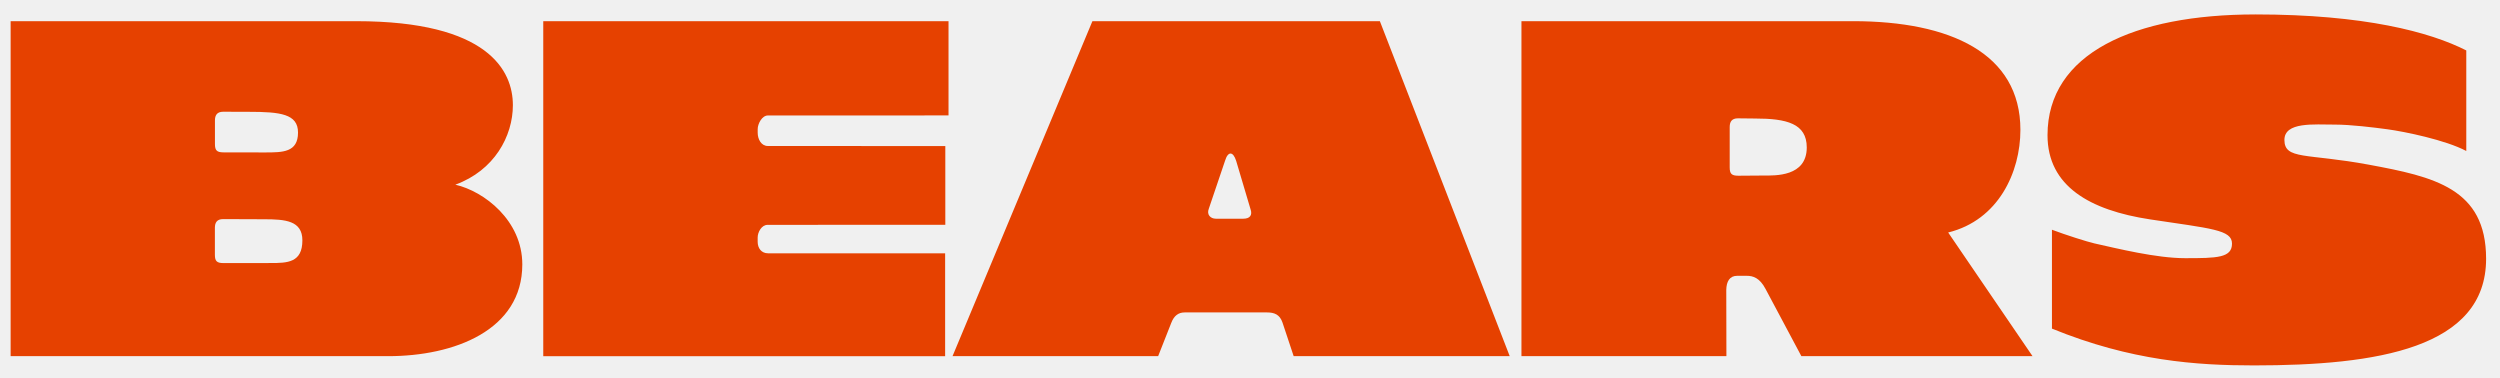
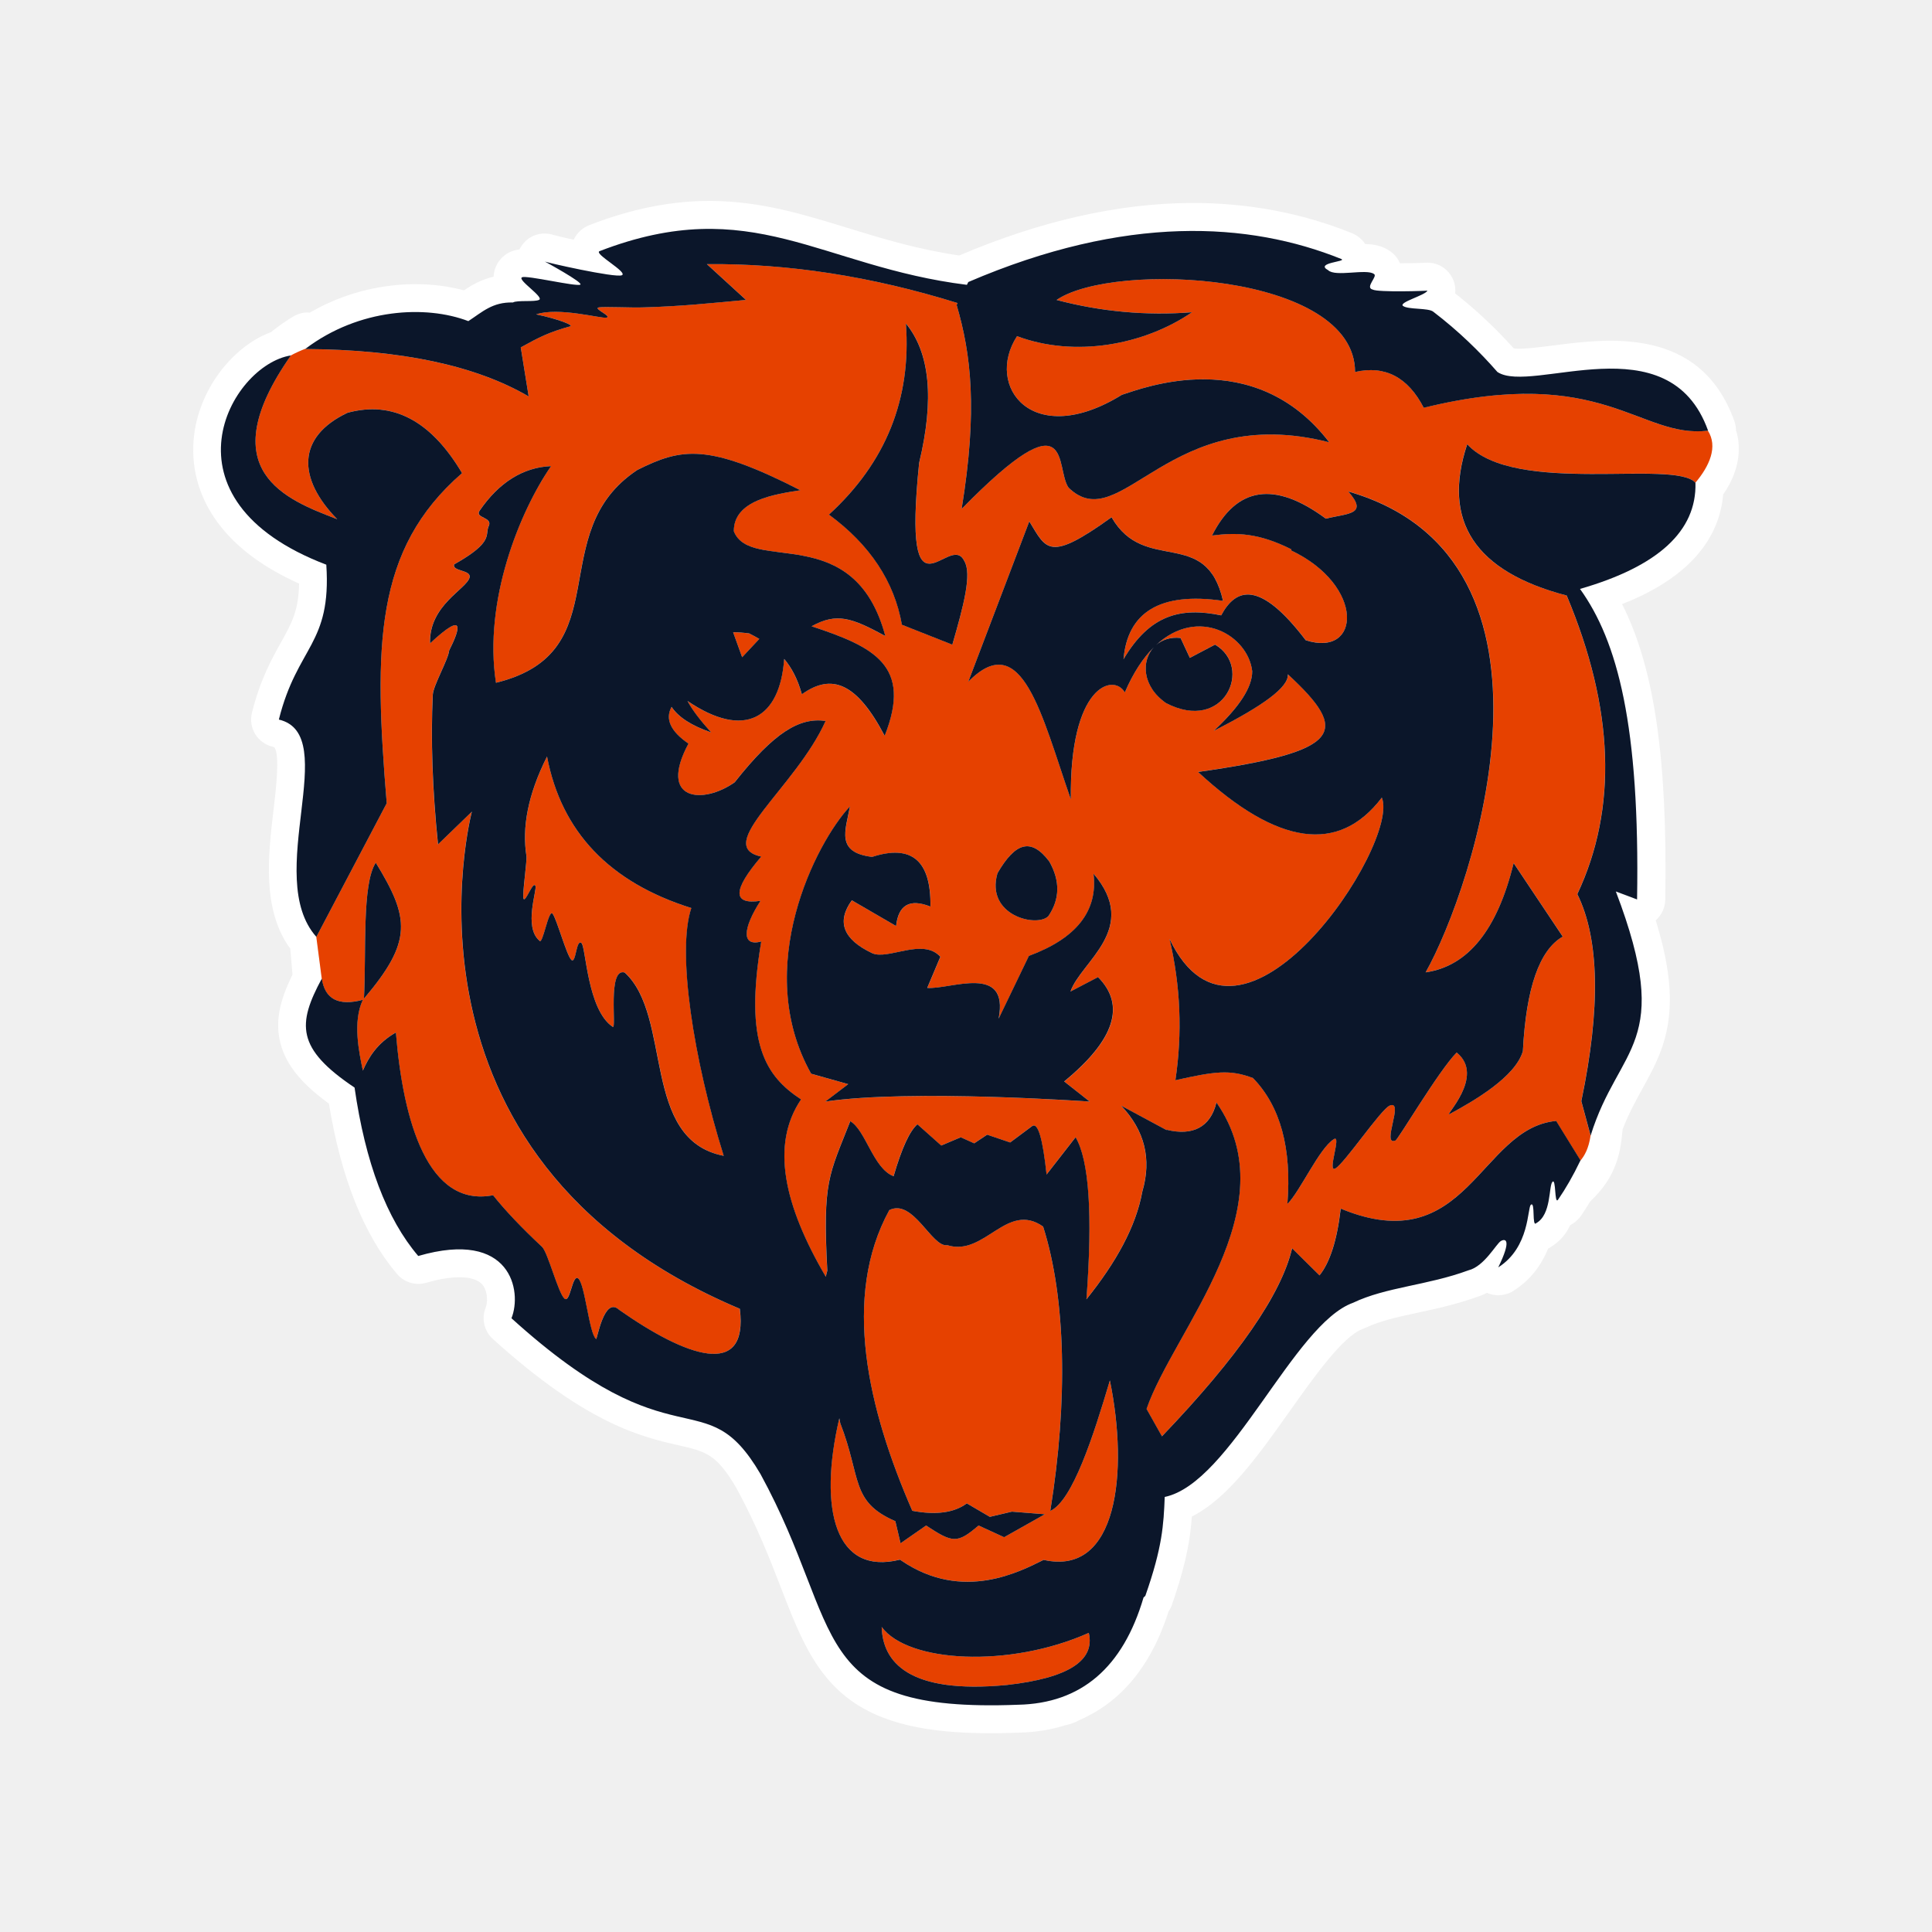
- <svg xmlns="http://www.w3.org/2000/svg" height="28.919" viewBox="0 0 191.751 28.919" width="191.75">
-   <g transform="matrix(1.25 0 0 -1.25 -285.12 506.72)">
-     <path d="m172.98 1.1c-9.31 0-15.94 2.983-15.94 9.263 0 3.92 3.27 5.758 7.86 6.455 4.7 0.71 6.29 0.795 6.29 1.858 0 1.094-1.14 1.119-3.59 1.119-2.22 0-5.2-0.742-6.96-1.133-0.52-0.115-2.23-0.658-3.26-1.049v7.584c6.09 2.487 11.12 2.823 15.49 2.823 9.44 0 17.81-1.316 17.81-8.18 0-5.405-3.99-6.291-9.02-7.221-4.75-0.878-6.44-0.359-6.45-1.889 0-1.406 2.26-1.181 3.88-1.181 1.19 0 2.96 0.215 4.02 0.359 1.3 0.175 4.47 0.823 6.05 1.666v-7.713c-2.77-1.411-7.82-2.762-16.18-2.762zm-172.17 0.516v25.694h28.962c5.047 0 10.284-1.977 10.284-7.038 0-3.364-2.924-5.607-5.137-6.115 2.99-1.09 4.414-3.718 4.414-6.099 0-2.626-1.869-6.441-12.018-6.441h-26.505zm82.974 0l-10.73 25.694h15.771l1.004-2.547c0.212-0.549 0.538-0.807 1.035-0.807h6.313c0.555 0 0.974 0.155 1.185 0.774l0.858 2.58h16.571l-9.96-25.694-22.047 0zm32.907 0v25.694h15.72l-0.01-5.079c0.01-0.633 0.25-1.084 0.83-1.084h0.74c0.48 0 0.99 0.151 1.44 1.004l2.75 5.159h17.73l-6.47-9.485c3.86-0.95 5.54-4.63 5.54-7.871 0-5.886-5.4-8.338-12.84-8.338h-25.43zm-75.028 0.002v25.694h30.824v-7.887l-13.586-0.004c-0.503-0.002-0.793-0.389-0.793-0.887v-0.322c0-0.409 0.297-0.973 0.762-0.973l13.631-0.006v-6.037l-13.615-0.006c-0.502-0.002-0.776-0.517-0.776-1.017v-0.272c0-0.409 0.325-1.053 0.791-1.053l13.846-0.002v-7.229h-31.084zm-24.549 6.945l1.963 0.006c2.427 0 3.776 0.163 3.776 1.588 0 1.526-1.17 1.528-2.54 1.528l-3.167-0.006c-0.502 0-0.665-0.135-0.665-0.633v-1.817c0-0.405 0.166-0.666 0.633-0.666zm116.18 0.506l1.31 0.014c2.43 0 3.97 0.385 3.97 2.217 0 2.262-2.44 2.156-3.33 2.156l-1.92 0.014c-0.5-0.002-0.66-0.135-0.66-0.633v-3.102c0-0.405 0.16-0.666 0.63-0.666zm-38.913 2.7c0.155 0.003 0.311 0.19 0.43 0.568l1.095 3.685c0.175 0.486-0.053 0.745-0.55 0.745h-2.106c-0.407 0-0.716-0.31-0.541-0.76l1.254-3.703c0.109-0.358 0.263-0.539 0.418-0.535zm-77.273 5.029l3.158 0.012c1.608 0 2.922 0.105 2.922 1.617 0 1.721-1.161 1.74-2.444 1.74l-3.605 0.004c-0.502-0.002-0.662-0.137-0.662-0.635v-2.072c0-0.407 0.164-0.666 0.631-0.666z" transform="matrix(.8 0 0 -.8 228.1 405.37)" fill="#E64100" />
-   </g>
+ <svg xmlns="http://www.w3.org/2000/svg" width="500" height="500" viewBox="0 0 500 500" fill="none">
+   <path d="M440.351 142.221C440.351 142.221 440.303 142.277 440.279 142.301C440.199 142.397 440.127 142.501 440.039 142.589C440.143 142.469 440.247 142.349 440.343 142.213L440.351 142.221Z" fill="white" />
+   <path d="M449.28 111.54C449.288 110.692 449.16 109.836 448.864 109.012C440.096 84.484 416.304 87.556 402.087 89.396C398.727 89.828 393.815 90.46 391.775 90.18C387.079 84.948 381.991 80.172 376.607 75.94C376.831 73.748 376.055 71.484 374.335 69.891C372.807 68.475 370.759 67.803 368.711 68.004C367.759 68.067 364.975 68.139 362.327 68.139C361.791 66.939 360.983 65.907 359.927 65.131C357.687 63.435 355.087 63.195 353.327 63.163C352.503 61.923 351.295 60.907 349.815 60.315C336.83 55.083 322.822 52.459 308.198 52.531C289.35 52.627 269.182 57.203 248.245 66.123C237.421 64.523 228.261 61.731 219.405 59.003C207.893 55.467 197.021 52.123 184.268 52.003C174.06 51.907 163.684 53.947 152.556 58.243C150.724 58.955 149.284 60.323 148.468 62.027C146.06 61.515 144.02 61.035 143.228 60.803C143.228 60.803 143.244 60.803 143.252 60.811C141.276 60.147 139.092 60.355 137.268 61.443C136.02 62.187 135.06 63.283 134.452 64.555C133.404 64.691 132.484 64.947 131.652 65.395C129.956 66.307 128.692 67.811 128.092 69.635C128.06 69.724 128.036 69.811 128.012 69.9C127.868 70.395 127.78 70.931 127.748 71.444C127.748 71.492 127.748 71.54 127.74 71.596C127.74 71.612 127.74 71.627 127.74 71.651C127.74 71.635 127.74 71.62 127.74 71.596C124.532 72.356 122.051 73.803 120.051 75.148C119.579 75.02 119.123 74.892 118.627 74.772C118.299 74.692 118.003 74.635 117.755 74.588L117.499 74.54C116.915 74.419 116.419 74.316 115.867 74.219C115.523 74.163 115.195 74.115 114.907 74.076L114.643 74.035C114.083 73.956 113.587 73.883 113.043 73.828C112.659 73.787 112.291 73.755 111.971 73.731L111.731 73.716C111.243 73.675 110.707 73.627 110.123 73.603C109.699 73.579 109.291 73.572 108.923 73.564H108.763C108.299 73.547 107.739 73.54 107.147 73.54C106.627 73.54 106.147 73.555 105.731 73.572C105.139 73.596 104.603 73.62 104.107 73.651C103.651 73.683 103.171 73.716 102.651 73.763C102.123 73.811 101.571 73.868 101.019 73.939C100.515 74.004 100.011 74.067 99.531 74.139C99.059 74.212 98.531 74.299 97.899 74.412C97.299 74.524 96.843 74.612 96.403 74.7C95.803 74.828 95.251 74.956 94.739 75.076C94.283 75.188 93.771 75.308 93.235 75.452C92.643 75.612 92.107 75.78 91.587 75.932C91.571 75.932 91.363 76.004 91.363 76.004C90.971 76.124 90.523 76.26 90.051 76.42C89.515 76.604 89.003 76.796 88.547 76.964L88.395 77.02L88.123 77.124C87.755 77.26 87.339 77.412 86.899 77.596C86.379 77.804 85.891 78.028 85.467 78.22L85.227 78.332L84.899 78.476C84.563 78.62 84.187 78.788 83.779 78.988C83.267 79.236 82.787 79.492 82.363 79.716L82.051 79.884L81.707 80.068C81.411 80.22 81.067 80.396 80.691 80.612C80.515 80.716 80.347 80.812 80.171 80.916C80.003 80.908 79.835 80.86 79.659 80.86C78.363 80.86 77.083 81.212 75.963 81.876C75.115 82.38 74.275 82.916 73.315 83.58C73.035 83.772 72.723 83.98 72.395 84.22C71.747 84.692 71.147 85.148 70.571 85.604C70.451 85.7 70.307 85.836 70.179 85.94C69.363 86.244 68.563 86.572 67.771 86.972C67.379 87.172 67.139 87.3 66.947 87.404C66.835 87.468 66.739 87.516 66.619 87.588C66.443 87.692 66.251 87.804 66.099 87.892C66.083 87.9 65.963 87.972 65.947 87.98L65.915 88.004C65.883 88.02 65.715 88.124 65.683 88.14C65.451 88.284 65.267 88.404 65.123 88.5C65.075 88.532 65.019 88.572 65.019 88.572C64.939 88.628 64.819 88.7 64.691 88.788C64.467 88.94 64.283 89.076 64.115 89.188C64.035 89.244 63.771 89.436 63.771 89.436C63.563 89.588 63.411 89.708 63.275 89.812C63.083 89.956 62.963 90.052 62.835 90.156C62.651 90.308 62.467 90.452 62.323 90.572C62.179 90.692 62.067 90.788 61.939 90.892C61.779 91.028 61.635 91.156 61.515 91.268C61.411 91.364 61.067 91.676 61.067 91.676C60.899 91.836 60.739 91.98 60.603 92.116C60.499 92.22 60.363 92.348 60.211 92.492L59.795 92.916C59.723 92.988 59.395 93.332 59.395 93.332C59.371 93.356 58.971 93.796 58.971 93.796C58.979 93.788 58.595 94.22 58.595 94.22C58.459 94.372 58.331 94.524 58.187 94.692C58.099 94.796 57.971 94.948 57.827 95.124C57.803 95.156 57.523 95.5 57.523 95.5C57.291 95.796 57.163 95.956 57.051 96.108C56.955 96.236 56.827 96.404 56.723 96.556C56.587 96.74 56.467 96.908 56.346 97.068L56.019 97.54C55.898 97.716 55.779 97.892 55.658 98.076C55.538 98.26 55.434 98.42 55.331 98.58C55.339 98.564 55.002 99.108 55.002 99.108C54.986 99.132 54.715 99.58 54.715 99.58C54.578 99.804 54.467 100.004 54.362 100.196C54.282 100.332 54.187 100.5 54.09 100.684C53.995 100.86 53.891 101.052 53.77 101.292L53.531 101.764C53.41 101.996 53.315 102.212 53.218 102.412C53.139 102.588 53.066 102.74 52.986 102.916C52.883 103.148 52.786 103.372 52.699 103.572C52.666 103.652 52.498 104.044 52.498 104.044C52.386 104.316 52.298 104.548 52.218 104.756C52.227 104.74 52.042 105.228 52.042 105.228C51.938 105.516 51.85 105.764 51.77 105.988C51.706 106.18 51.658 106.308 51.611 106.452C51.514 106.732 51.434 107.004 51.362 107.236C51.315 107.388 51.275 107.524 51.234 107.676C51.147 107.98 51.075 108.252 51.011 108.508C50.962 108.684 50.931 108.796 50.898 108.932C50.819 109.252 50.755 109.548 50.699 109.812C50.666 109.956 50.642 110.068 50.618 110.204C50.547 110.564 50.49 110.892 50.443 111.164C50.426 111.268 50.403 111.372 50.386 111.5C50.322 111.924 50.267 112.316 50.234 112.612C50.234 112.612 50.218 112.7 50.211 112.82C49.995 114.66 49.947 116.508 50.059 118.324C50.059 118.404 50.075 118.564 50.083 118.644C50.099 118.956 50.139 119.348 50.178 119.732C50.178 119.788 50.211 119.996 50.218 120.052V120.076C50.258 120.38 50.298 120.74 50.362 121.124C50.386 121.26 50.403 121.388 50.419 121.476C50.483 121.836 50.538 122.164 50.611 122.532C50.642 122.692 50.675 122.82 50.691 122.908C50.77 123.276 50.843 123.588 50.931 123.94C50.971 124.1 51.002 124.228 51.035 124.316C51.13 124.676 51.218 124.996 51.322 125.34C51.37 125.5 51.41 125.628 51.443 125.732C51.571 126.132 51.666 126.428 51.779 126.732C51.85 126.924 51.907 127.084 51.955 127.212C52.075 127.524 52.187 127.828 52.322 128.156C52.386 128.3 52.443 128.444 52.498 128.564C52.658 128.932 52.786 129.228 52.931 129.54C53.011 129.716 53.09 129.876 53.154 130.004C53.298 130.3 53.45 130.604 53.618 130.916C53.699 131.068 53.786 131.228 53.858 131.356C54.09 131.772 54.234 132.028 54.379 132.268C54.507 132.484 54.618 132.668 54.715 132.828C54.883 133.1 55.05 133.364 55.211 133.612C55.331 133.788 55.45 133.964 55.571 134.148C55.763 134.428 55.947 134.692 56.13 134.948C56.258 135.124 56.395 135.308 56.523 135.476C56.715 135.732 56.915 135.996 57.115 136.244C57.251 136.412 57.395 136.596 57.539 136.772C57.747 137.02 57.955 137.268 58.171 137.524L58.627 138.044C58.835 138.276 59.051 138.508 59.299 138.772C59.491 138.98 59.651 139.148 59.803 139.3C60.043 139.548 60.283 139.78 60.499 139.996C60.515 140.012 61.035 140.508 61.035 140.508C61.267 140.724 61.507 140.948 61.803 141.212C61.859 141.26 62.363 141.708 62.363 141.708C62.643 141.956 62.923 142.188 63.163 142.388C63.147 142.372 63.739 142.869 63.739 142.869C64.027 143.101 64.291 143.301 64.595 143.541C64.803 143.701 65.003 143.853 65.219 144.013C65.523 144.245 65.819 144.453 66.099 144.653C66.211 144.733 66.755 145.117 66.755 145.117C67.091 145.349 67.403 145.557 67.699 145.757L67.851 145.853L68.371 146.197C68.691 146.397 68.987 146.581 69.275 146.757C69.379 146.821 69.555 146.925 69.555 146.925L70.067 147.237C70.427 147.453 70.771 147.645 71.099 147.837C71.131 147.853 71.299 147.949 71.299 147.949C71.459 148.045 71.651 148.149 71.859 148.269C72.171 148.437 72.475 148.605 72.771 148.757L72.971 148.861L73.195 148.981L73.707 149.253C74.115 149.461 74.507 149.653 74.883 149.837C74.923 149.861 75.123 149.957 75.123 149.957C75.275 150.037 75.451 150.117 75.643 150.213C76.075 150.421 76.515 150.621 76.931 150.813C77.011 150.845 77.187 150.933 77.187 150.933C77.243 150.965 77.331 150.997 77.403 151.029C77.291 158.029 75.475 161.317 72.739 166.213C70.347 170.501 67.363 175.829 65.203 184.461C64.731 186.341 65.035 188.333 66.043 189.981C67.051 191.637 68.683 192.813 70.571 193.261C70.819 193.317 70.939 193.381 70.979 193.397C72.507 195.109 71.387 204.605 70.779 209.709C69.411 221.262 67.739 235.47 75.131 245.526L75.699 252.246C75.619 252.414 75.555 252.542 75.555 252.542C75.555 252.55 75.467 252.726 75.467 252.726C75.291 253.078 75.147 253.39 75.011 253.686C74.955 253.806 74.931 253.862 74.931 253.862C74.755 254.254 74.619 254.55 74.499 254.838C74.515 254.798 74.403 255.062 74.403 255.062C74.275 255.366 74.147 255.67 74.027 255.958C74.019 255.982 73.955 256.15 73.947 256.174L73.923 256.23C73.787 256.574 73.675 256.862 73.579 257.134C73.579 257.15 73.515 257.302 73.515 257.318L73.499 257.366C73.371 257.742 73.267 258.022 73.187 258.294C73.179 258.326 73.123 258.486 73.115 258.518L73.099 258.566C73.011 258.846 72.915 259.158 72.827 259.486C72.795 259.598 72.771 259.702 72.747 259.782C72.651 260.142 72.587 260.422 72.523 260.686C72.491 260.822 72.467 260.934 72.451 261.014C72.371 261.398 72.323 261.678 72.275 261.95C72.275 261.998 72.235 262.198 72.227 262.254V262.286C72.187 262.542 72.139 262.854 72.099 263.198C72.083 263.35 72.067 263.494 72.067 263.574C72.043 263.862 72.019 264.166 72.003 264.51C72.003 264.574 71.995 264.798 71.995 264.862V264.894C71.995 265.126 71.979 265.446 71.995 265.806C71.995 265.878 72.003 266.11 72.011 266.182V266.214C72.027 266.486 72.043 266.814 72.075 267.166C72.091 267.318 72.107 267.462 72.123 267.55C72.155 267.822 72.195 268.134 72.259 268.494C72.283 268.63 72.315 268.782 72.331 268.878C72.387 269.158 72.443 269.454 72.523 269.79C72.579 270.014 72.619 270.142 72.643 270.23C72.715 270.486 72.795 270.766 72.891 271.086C72.963 271.31 73.011 271.438 73.043 271.526C73.131 271.766 73.235 272.062 73.363 272.382C73.443 272.582 73.515 272.734 73.563 272.838C73.659 273.046 73.779 273.326 73.931 273.638C74.019 273.814 74.091 273.95 74.139 274.046C74.267 274.294 74.411 274.566 74.579 274.862C74.667 275.014 74.747 275.134 74.795 275.214C74.843 275.294 74.867 275.326 74.867 275.326C74.979 275.51 75.123 275.75 75.299 276.006C75.411 276.174 75.499 276.302 75.563 276.39C75.611 276.462 75.651 276.518 75.651 276.518C75.771 276.694 75.915 276.902 76.099 277.15C76.227 277.318 76.323 277.446 76.395 277.534C76.459 277.614 76.531 277.71 76.531 277.71C76.651 277.862 76.803 278.054 76.979 278.27C77.091 278.406 77.211 278.542 77.299 278.638C77.379 278.726 77.459 278.822 77.459 278.822C77.579 278.958 77.731 279.134 77.907 279.334C78.043 279.486 78.179 279.622 78.291 279.742C78.363 279.822 78.459 279.918 78.459 279.918C78.579 280.046 78.723 280.198 78.891 280.366C79.059 280.542 79.219 280.694 79.355 280.814C79.411 280.87 79.515 280.974 79.515 280.974C79.635 281.094 79.779 281.238 79.947 281.39C80.163 281.59 80.339 281.742 80.491 281.886C80.571 281.958 80.699 282.07 80.699 282.07C80.803 282.166 80.923 282.278 81.067 282.406C81.307 282.614 81.507 282.782 81.691 282.934L81.811 283.03C81.987 283.182 82.123 283.294 82.267 283.414C82.515 283.614 82.755 283.806 82.979 283.982L83.115 284.094L83.243 284.198L83.507 284.406C83.883 284.694 84.259 284.982 84.699 285.302L84.867 285.43C84.947 285.486 85.043 285.55 85.123 285.614C88.259 304.815 94.187 319.655 102.771 329.727C104.147 331.343 106.163 332.271 108.283 332.271C108.963 332.271 109.643 332.175 110.299 331.983C113.307 331.103 116.003 330.631 118.307 330.559C121.699 330.455 123.979 331.199 125.076 332.775C126.276 334.487 126.204 337.167 125.684 338.447C124.555 341.263 125.292 344.479 127.54 346.511C151.948 368.632 166.132 371.872 175.516 374.016C182.692 375.656 185.396 376.272 190.548 385.048C195.876 394.808 199.213 403.424 202.157 411.024C209.589 430.216 215.461 445.377 245.029 448.081C250.445 448.577 256.589 448.681 263.805 448.401C264.789 448.385 265.909 448.313 267.013 448.217C267.941 448.137 268.805 448.009 269.549 447.897C269.686 447.881 269.901 447.857 270.158 447.817C271.982 447.521 273.822 447.073 275.614 446.513C275.966 446.441 276.294 446.361 276.59 446.273C276.646 446.257 276.702 446.249 276.75 446.233C276.758 446.233 276.766 446.233 276.782 446.225C276.782 446.225 276.79 446.225 276.798 446.225C276.798 446.225 276.79 446.225 276.782 446.225C277.422 446.041 277.958 445.841 278.462 445.601C278.806 445.441 279.086 445.297 279.31 445.177L279.574 445.049C279.422 445.129 279.318 445.169 279.166 445.241C279.894 444.929 280.622 444.601 281.31 444.249C281.126 444.345 280.934 444.425 280.742 444.505C281.014 444.393 281.294 444.249 281.558 444.105C283.478 443.121 285.326 441.969 287.046 440.649C287.182 440.545 287.326 440.433 287.478 440.313C289.054 439.073 290.566 437.649 291.958 436.121C292.15 435.905 292.39 435.649 292.638 435.361C293.038 434.897 293.39 434.465 293.734 434.041C294.006 433.697 294.246 433.369 294.462 433.081C294.462 433.081 294.566 432.937 294.574 432.929C295.038 432.297 295.454 431.705 295.838 431.121C296.254 430.497 296.582 429.984 296.886 429.488C297.142 429.056 297.374 428.664 297.566 428.32C297.87 427.784 298.19 427.2 298.502 426.592L298.63 426.352C298.75 426.136 298.878 425.888 299.014 425.6C299.454 424.704 299.886 423.768 300.286 422.824C300.382 422.592 300.462 422.408 300.526 422.24L300.614 422.016C300.926 421.248 301.238 420.44 301.542 419.624C301.542 419.608 301.598 419.456 301.598 419.456L301.862 418.712C302.062 418.128 302.254 417.576 302.422 417.04C302.774 416.528 303.062 415.976 303.27 415.368L304.086 412.976C307.198 403.632 308.078 397.728 308.446 392.48C317.774 387.768 325.622 376.72 333.854 365.112C339.958 356.495 347.559 345.767 352.631 343.951C352.871 343.871 353.095 343.775 353.327 343.663C357.175 341.815 361.999 340.783 367.103 339.679C371.831 338.663 377.191 337.503 382.559 335.527C382.295 335.623 382.023 335.703 381.751 335.775C382.863 335.503 383.879 335.079 384.831 334.575C384.879 334.591 384.927 334.623 384.983 334.647C385.311 334.783 385.655 334.903 385.999 334.991C386.047 335.007 386.103 335.007 386.159 335.023C386.447 335.087 386.743 335.143 387.047 335.167C387.159 335.183 387.271 335.183 387.383 335.191C387.519 335.191 387.647 335.215 387.783 335.215C387.863 335.215 387.935 335.191 388.007 335.191C388.303 335.183 388.599 335.151 388.903 335.103C389.039 335.079 389.183 335.071 389.319 335.039C389.695 334.959 390.063 334.847 390.423 334.703C390.471 334.687 390.519 334.679 390.567 334.655C390.943 334.495 391.311 334.311 391.663 334.087C391.695 334.063 391.727 334.039 391.767 334.015C391.775 334.015 391.791 334.007 391.799 333.999C391.791 333.999 391.775 334.007 391.767 334.015C391.791 333.999 391.815 333.983 391.839 333.967C396.535 330.927 399.151 326.855 400.671 323.111C401.151 322.871 401.615 322.599 402.031 322.263C402.567 321.887 403.095 321.471 403.615 320.975C403.671 320.919 403.815 320.783 403.983 320.607C404.607 319.943 405.143 319.247 405.599 318.503C405.663 318.399 405.783 318.183 405.847 318.079C405.847 318.079 405.823 318.127 405.791 318.183C406.007 317.807 406.199 317.431 406.383 317.055C407.543 316.463 408.487 315.623 409.223 314.567C409.967 313.479 410.727 312.279 411.503 310.983C411.575 310.911 411.623 310.863 411.703 310.783C414 308.503 418.264 304.255 419.48 296.103C419.528 295.791 419.576 295.439 419.632 295.031C419.736 294.207 419.84 293.295 419.936 292.263C421.512 288.191 423.32 284.894 425.08 281.71C427.048 278.142 428.904 274.774 430.256 270.718C430.472 270.062 430.648 269.494 430.808 268.918C430.84 268.798 430.872 268.678 430.888 268.598C431.048 268.006 431.168 267.51 431.272 267.038C431.312 266.854 431.344 266.694 431.368 266.566C431.496 265.958 431.576 265.51 431.648 265.078C431.688 264.846 431.712 264.638 431.744 264.462C431.832 263.886 431.888 263.446 431.928 263.014C431.952 262.782 431.976 262.55 431.992 262.35C432.048 261.726 432.072 261.286 432.096 260.878C432.112 260.582 432.12 260.278 432.128 260.006C432.144 259.534 432.152 259.078 432.152 258.646C432.152 258.326 432.152 258.006 432.144 257.686C432.136 257.222 432.112 256.766 432.088 256.31C432.072 255.958 432.048 255.606 432.024 255.278C431.992 254.886 431.952 254.422 431.904 253.894C431.872 253.574 431.832 253.198 431.784 252.806C431.72 252.286 431.648 251.758 431.592 251.366C431.544 251.006 431.488 250.622 431.416 250.206C431.336 249.694 431.24 249.19 431.152 248.71C431.064 248.246 431 247.894 430.92 247.502C430.808 246.958 430.688 246.406 430.576 245.926L430.536 245.726L430.296 244.678C430.16 244.102 430.016 243.55 429.872 243.014C429.872 242.998 429.784 242.686 429.784 242.686L429.52 241.694C429.368 241.126 429.2 240.566 429.048 240.03C429.008 239.894 428.904 239.534 428.904 239.534L428.616 238.55C428.616 238.55 428.568 238.398 428.496 238.182C430.024 236.846 430.936 234.91 430.968 232.854C431.576 196.637 428.184 172.909 419.792 156.341C420.04 156.237 420.296 156.141 420.536 156.037L420.856 155.901L421.2 155.765C421.448 155.669 421.728 155.557 422.032 155.429C422.896 155.061 423.672 154.685 424.424 154.333C424.464 154.309 424.552 154.277 424.632 154.237C424.816 154.157 425.048 154.053 425.296 153.925C426.208 153.477 427.032 153.029 427.728 152.637L427.816 152.589C427.952 152.517 428.136 152.421 428.344 152.309C429.304 151.765 430.144 151.229 430.768 150.829C430.704 150.869 430.744 150.845 430.744 150.845C430.848 150.781 431.024 150.677 431.216 150.549C431.944 150.069 432.728 149.517 433.56 148.885C433.528 148.909 433.664 148.821 433.824 148.693C434.584 148.109 435.328 147.493 436.104 146.805C436.024 146.877 435.992 146.901 435.912 146.973C436.008 146.893 436.136 146.789 436.288 146.653C436.984 146.029 437.704 145.317 438.392 144.581C438.32 144.661 438.272 144.709 438.2 144.781C438.28 144.709 438.376 144.597 438.456 144.517C439.12 143.797 439.752 143.045 440.344 142.268C440.384 142.22 440.424 142.18 440.456 142.132C443.664 137.924 445.504 133.164 445.952 127.98C446.512 127.172 447.024 126.356 447.472 125.524C447.504 125.46 447.536 125.404 447.568 125.34C450.04 120.684 450.624 115.836 449.336 111.516L449.28 111.54ZM275.862 446.465C275.862 446.465 275.814 446.473 275.79 446.481C275.894 446.449 276.006 446.425 276.102 446.393C276.022 446.417 275.942 446.441 275.862 446.465ZM387.743 335.239C387.615 335.239 387.495 335.223 387.375 335.215C387.567 335.223 387.767 335.215 387.959 335.215C387.887 335.215 387.815 335.239 387.743 335.239ZM438.784 124.948C439.104 137.42 429.144 146.573 408.903 152.405C418.632 165.941 424.424 187.781 423.672 232.766L418.176 230.702C433.392 270.614 418.928 270.342 411.655 293.879C411.655 293.903 411.655 293.927 411.647 293.951C411.159 297.239 410.095 299.143 408.919 300.495C407.111 304.287 405.199 307.599 403.207 310.487C402.231 311.903 402.735 304.679 401.727 305.903C400.775 307.063 401.495 314.343 397.567 316.551C396.399 317.743 397.383 310.807 396.175 311.799C395.223 312.583 395.943 322.783 387.735 327.999C391.199 320.943 389.711 320.455 388.423 321.175C387.231 321.839 384.135 327.767 380.007 328.767C369.383 332.687 358.703 333.063 350.151 337.167C334.774 342.663 318.542 383.872 301.414 387.416C301.126 394.616 300.822 400.392 296.398 413.008C296.246 413.152 296.086 413.288 295.934 413.432C290.598 431.577 279.79 440.833 263.485 441.193C208.173 443.313 218.885 421.896 196.805 381.496C182.18 356.543 175.196 380.008 132.356 341.167C135.14 334.255 132.356 318.047 108.227 325.055C100.043 315.447 94.547 300.919 91.747 281.47C76.579 271.31 76.939 265.022 83.275 253.262L81.859 242.446C67.987 226.814 88.651 190.093 72.171 186.221C76.955 167.109 85.819 166.885 84.451 146.141C40.074 129.228 59.579 94.46 75.291 91.988C75.291 91.988 75.291 91.988 75.291 91.996C76.419 91.372 77.683 90.796 79.091 90.252C92.971 79.772 110.251 78.924 121.211 83.116C124.836 80.756 127.444 78.148 132.748 78.292C133.876 77.628 138.452 78.212 139.548 77.596C140.828 76.876 133.852 72.436 135.092 71.779C136.244 71.163 149.076 74.243 150.188 73.675C151.132 73.195 140.98 67.675 140.98 67.675C140.98 67.852 159.236 71.987 160.94 71.243C162.652 70.492 153.548 65.635 155.18 65.003C194.62 49.787 212.253 69.011 250.237 73.724L250.605 72.996C291.486 55.443 323.302 57.435 347.127 67.035C348.783 67.7 340.126 67.98 343.735 69.939C345.623 71.763 353.695 69.468 355.591 70.924C356.655 71.475 353.151 74.427 355.255 74.948C356.607 75.708 369.495 75.292 369.423 75.22C368.895 76.436 361.783 78.268 363.135 79.204C364.527 80.164 369.607 79.66 370.911 80.66C377.447 85.652 382.975 91.052 387.535 96.276C396.375 102.204 431.928 83.132 442.056 111.468C442.048 111.468 442.04 111.468 442.032 111.468C444.672 115.604 442.48 120.588 438.792 124.956L438.784 124.948Z" fill="white" />
+   <path d="M447.48 125.436C447.512 125.38 447.544 125.316 447.576 125.26C447.56 125.3 447.536 125.332 447.52 125.364C447.504 125.388 447.504 125.412 447.488 125.436H447.48Z" fill="white" />
+   <path d="M430.263 270.559C430.239 270.631 430.223 270.679 430.199 270.743C430.215 270.687 430.239 270.615 430.255 270.559H430.263Z" fill="white" />
+   <path d="M127.731 71.444C127.731 71.356 127.731 71.268 127.747 71.18C127.739 71.26 127.731 71.34 127.723 71.428C127.723 71.492 127.715 71.54 127.715 71.596C127.715 71.548 127.731 71.5 127.731 71.444Z" fill="white" />
+   <path d="M447.473 125.453C447.473 125.453 447.433 125.517 447.417 125.549C447.377 125.621 447.345 125.693 447.305 125.757C447.361 125.661 447.425 125.557 447.481 125.453H447.473Z" fill="white" />
+   <path d="M281.645 444.072C281.645 444.072 281.565 444.104 281.533 444.128C281.453 444.168 281.381 444.216 281.309 444.256C281.421 444.2 281.541 444.136 281.653 444.072H281.645Z" fill="white" />
+   <path d="M368.464 105.524C364.36 97.58 358.432 94.492 350.688 96.26C350.688 70.508 288.199 67.492 273.439 77.62C285.007 80.668 296.687 81.732 308.488 80.804C296.103 89.284 278.183 92.596 263.207 86.988C254.783 99.98 267.223 116.46 290.351 102.164C295.639 100.508 324.504 89.044 344.008 114.46C302.375 103.812 290.143 139.381 276.551 126.204C272.919 121.124 278.207 101.74 248.871 131.701C253.071 105.948 251.295 91.628 247.575 78.908L247.823 78.42C225.63 71.516 203.998 68.156 182.934 68.348L193.062 77.612C183.59 78.468 176.526 79.26 166.598 79.54C163.806 79.676 156.333 79.3 154.989 79.54C153.333 79.828 158.549 81.868 156.941 82.204C155.613 82.484 144.501 79.396 138.757 81.348C144.781 82.628 148.493 84.188 147.573 84.444C141.989 85.98 139.445 87.324 134.773 89.892L136.821 102.604C123.077 94.572 103.789 90.476 78.964 90.324C79.004 90.292 79.044 90.268 79.076 90.244C77.676 90.788 76.404 91.364 75.276 91.988C54.308 121.924 74.156 129.316 87.269 134.365C76.956 123.828 76.732 113.06 89.948 106.812C101.653 103.644 111.525 108.852 119.573 122.436C96.821 142.205 96.733 167.261 100.077 207.87L81.868 242.454C81.868 242.454 81.86 242.446 81.852 242.438L83.268 253.254C84.052 258.59 87.588 260.422 93.885 258.75C91.172 264.494 92.948 272.478 93.885 277.087C95.325 273.799 97.501 269.99 102.437 267.214C104.317 290.303 110.733 312.591 127.589 309.327C130.581 313.119 135.037 317.823 140.245 322.671C141.773 324.095 144.429 334.639 146.061 336.071C147.573 337.391 148.061 329.599 149.637 330.895C151.389 332.335 152.445 345.152 154.237 346.52C154.493 347.024 156.253 335.319 160.205 338.975C177.422 351.088 193.742 357.096 191.446 338.711C98.309 299.431 122.101 210.054 122.101 210.054L113.341 218.526C111.861 204.19 111.453 191.261 111.981 179.845C112.093 177.405 116.021 170.661 116.221 168.357C119.029 162.797 120.573 157.829 111.277 166.501C110.973 156.589 120.725 152.477 121.501 149.461C122.021 147.437 116.901 147.909 117.509 146.069C128.013 140.165 125.381 138.437 126.461 136.149C127.573 133.797 122.797 134.093 124.093 132.189C129.069 124.884 135.357 120.932 142.589 120.636C134.493 132.389 125.077 155.469 128.333 176.701C160.589 168.789 140.325 137.885 164.926 121.628C176.382 115.9 183.222 114.668 207.118 126.876C200.422 127.924 189.846 129.468 189.894 137.493C194.246 148.533 221.03 134.453 229.102 164.597C220.342 159.869 216.566 158.493 210.014 162.077C226.182 167.421 236.143 172.229 228.934 190.429C221.718 176.693 215.23 174.157 207.502 179.677C206.406 175.677 204.814 172.781 202.926 170.533C201.838 185.909 192.702 191.453 177.902 181.413C179.206 183.837 181.262 186.493 184.03 189.549C178.966 187.805 175.55 185.605 173.782 182.941C172.062 186.093 173.526 189.253 178.158 192.445C170.206 207.262 181.878 208.294 190.118 202.453C200.422 189.405 206.95 185.629 213.646 186.581C205.918 203.83 184.286 218.942 196.99 221.686C189.558 230.374 189.494 234.198 196.79 233.142C192.174 240.342 191.838 245.038 196.99 243.662C192.526 270.102 198.134 278.527 207.294 284.527C199.398 296.199 202.814 311.855 213.694 330.415V330.455C213.806 329.903 213.942 329.367 214.086 328.855C212.846 305.535 214.534 304.191 220.03 290.167C224.054 292.527 225.974 302.399 231.238 304.415C233.334 297.183 235.391 292.695 237.407 290.967L243.575 296.463L248.623 294.327L252.103 295.895L255.463 293.655L261.407 295.671L267.127 291.415C268.607 290.463 269.839 294.647 270.831 303.967L278.343 294.319C281.847 300.303 282.783 314.287 281.151 336.263C288.831 326.679 293.951 317.519 295.623 308.343C298.063 299.959 296.231 292.559 290.127 286.143L301.911 292.479C301.911 292.479 301.911 292.415 301.911 292.383C308.544 294.031 313.248 291.799 314.792 285.319C333.76 312.567 303.751 344.191 296.711 364.632L300.695 371.72C320.36 351.192 331.592 334.967 334.376 323.063L341.464 330.071C344.176 326.711 346.016 320.951 346.96 312.791C379.768 326.375 382.825 291.927 402.697 290.103L408.993 300.295C408.961 300.359 408.929 300.423 408.897 300.495C410.073 299.151 411.137 297.239 411.625 293.951C411.625 293.927 411.625 293.903 411.633 293.879C411.633 293.879 411.633 293.887 411.633 293.895L409.225 284.967C414.257 260.846 413.913 242.99 408.193 231.39C418.649 209.158 417.737 183.405 405.441 154.117C381.673 147.917 373.088 134.869 379.689 114.964C392.049 128.356 433.265 118.74 438.753 124.924C438.753 124.924 438.753 124.932 438.753 124.94C442.441 120.572 444.633 115.58 441.993 111.452C424.233 113.58 414.953 94.108 368.432 105.524H368.464ZM94.189 258.446C94.837 246.606 93.629 228.75 97.253 223.27C106.013 237.582 106.845 243.566 94.189 258.446ZM214.534 133.173C229.254 119.716 235.895 103.228 234.454 83.716C240.695 91.292 241.839 103.316 237.887 119.772C233.422 163.389 245.783 137.285 249.567 145.181C251.575 148.493 249.391 156.749 246.479 166.821L233.43 161.669C231.462 150.469 225.166 140.965 214.542 133.165L214.534 133.173ZM282.031 285.095C282.031 285.095 235.735 281.815 213.606 285.095L219.534 280.583L209.942 277.887C194.502 250.406 211.318 217.87 219.998 208.686C218.814 214.966 216.254 220.638 225.726 221.774C235.959 218.454 240.991 222.734 240.815 234.63C235.479 232.494 232.51 234.174 231.926 239.662L220.47 233.006C216.454 238.574 218.206 243.134 225.734 246.694C229.846 248.566 238.823 242.598 243.383 247.622L239.983 255.678C245.943 256.142 261.263 249.254 258.463 263.638L266.295 247.39C278.615 242.838 284.191 235.742 283.015 226.11C295.167 240.366 279.751 248.79 277.055 256.614L284.183 252.886C291.431 260.158 288.511 269.166 275.423 279.895L282.039 285.103L282.031 285.095ZM258.143 225.99C262.783 217.99 266.847 216.734 271.551 222.934C274.391 227.95 274.311 232.67 271.319 237.086C268.399 240.11 254.975 236.95 258.143 225.99ZM368.96 251.63C379.936 250.046 387.529 240.622 391.737 223.358L404.441 242.374C398.401 245.838 394.969 255.718 394.129 272.014C392.233 278.663 381.537 284.871 375.192 288.287C373.344 289.279 384.585 278.535 376.992 272.374C372.312 277.095 361.48 295.519 361.12 295.159C357.408 296.607 363.56 284.447 359.64 286.127C357.368 287.095 347.824 301.255 345.568 302.399C343.4 303.495 347.32 293.495 345.208 294.799C341.416 297.167 336.536 308.215 333.184 311.575C334.336 297.143 331.368 286.279 324.28 278.983C318.288 276.711 314.472 277.255 304.199 279.543C306.031 267.294 305.527 255.102 302.679 242.974C320.888 281.215 362.544 218.318 357.624 206.406C346.504 221.038 330.648 218.83 310.072 199.773C347.608 194.405 349.496 189.453 333.304 174.493C333.544 177.813 326.96 182.605 314.12 189.133C320.808 182.925 324.128 177.773 324.08 173.677C322.992 164.461 310.144 156.757 299.207 166.917C300.775 165.549 302.951 164.789 305.535 165.093L307.936 170.245L314.464 166.813C324.416 172.653 316.864 189.821 301.751 181.925C295.535 177.549 295.359 171.037 298.591 167.517C295.895 170.205 293.327 173.997 291.111 179.181C288.199 174.133 276.759 177.309 277.143 206.878C269.583 185.245 264.559 162.125 250.591 176.437L266.391 134.917C270.855 142.269 271.471 145.493 287.679 133.853C296.263 148.805 312.136 136.141 316.528 155.485C300.039 153.085 291.799 158.573 290.775 170.597C297.583 159.061 305.559 157.085 316.056 159.237C319.88 152.085 326.072 150.093 337.928 165.677C352.256 170.293 353.296 151.525 334.152 142.429C334.168 142.333 334.2 142.245 334.216 142.149C325.728 137.877 320 137.765 313.68 138.581C320.088 125.868 329.912 124.436 343.136 134.213C348.864 132.805 354.24 133.221 348.936 127.172C409.945 144.677 381.161 230.046 368.968 251.622L368.96 251.63Z" fill="#E64100" />
+   <path d="M232.911 403.633L233.311 403.905C249.247 414.729 264.207 406.561 270.087 403.689C289.216 408.041 292.104 381.025 287.232 357.248C282.984 371.592 277.575 388.401 271.807 391.025C276.407 362.528 275.863 335.912 269.951 317.424C260.527 310.808 254.807 325.28 245.167 322.248C241.143 322.92 236.351 310.088 230.151 313.168C217.815 335.696 224.599 364.648 236.095 390.985C242.207 392.145 246.911 391.505 250.215 389.073L256.159 392.553L261.879 391.209L270.407 391.881L259.863 397.825L253.247 394.793C247.719 399.529 246.575 399.337 239.671 394.793L233.055 399.393L231.711 393.673C220.047 388.625 222.959 382.457 217.463 368.336C217.375 367.888 217.295 367.456 217.207 367.016C211.671 390.681 216.199 407.801 232.903 403.625L232.911 403.633Z" fill="#E64100" />
+   <path d="M196.51 165.349C195.662 164.853 194.798 164.389 193.926 163.941C192.478 163.749 191.078 163.629 189.734 163.629L192.07 170.101L196.51 165.357V165.349Z" fill="#E64100" />
+   <path d="M178.926 234.998C157.742 228.35 145.285 215.277 141.581 195.789C136.565 205.757 135.093 214.213 136.253 221.557C136.429 222.693 135.165 231.406 135.469 232.494C135.893 233.998 137.933 227.854 138.581 229.262C139.053 230.302 135.469 239.926 139.597 243.43C140.437 244.862 141.965 235.126 143.021 236.47C144.093 237.83 146.589 247.118 147.861 248.398C149.093 249.646 149.093 242.894 150.494 244.07C151.638 245.038 151.982 261.398 158.598 265.75C159.638 266.526 157.158 250.254 161.71 251.702C174.158 263.134 165.838 294.942 187.326 299.127C179.462 274.078 175.166 246.198 178.942 234.998H178.926Z" fill="#E64100" />
+   <path d="M281.78 422.585C261.26 431.745 234.964 430.297 228.18 421.057C228.436 430.001 234.964 438.521 260.604 436.073C276.412 434.289 283.46 429.793 281.78 422.585Z" fill="#E64100" />
+   <path d="M284.166 252.878L277.037 256.606C279.742 248.782 295.158 240.358 282.998 226.102C284.174 235.734 278.598 242.83 266.277 247.382L258.445 263.631C261.245 249.246 245.925 256.134 239.965 255.67L243.365 247.614C238.805 242.59 229.829 248.558 225.717 246.686C218.197 243.126 216.437 238.566 220.453 232.998L231.909 239.654C232.501 234.166 235.461 232.494 240.797 234.622C240.973 222.734 235.949 218.446 225.709 221.766C216.237 220.63 218.797 214.958 219.981 208.678C211.301 217.862 194.476 250.398 209.925 277.879L219.517 280.575L213.589 285.087C235.717 281.807 282.014 285.087 282.014 285.087L275.397 279.879C288.486 269.151 291.398 260.142 284.158 252.87L284.166 252.878Z" fill="#0B162A" />
+   <path d="M246.468 166.83C249.38 156.766 251.572 148.51 249.556 145.189C245.78 137.293 233.412 163.39 237.876 119.781C241.828 103.325 240.676 91.301 234.444 83.725C235.892 103.237 229.252 119.717 214.523 133.181C225.14 140.981 231.436 150.486 233.412 161.686L246.46 166.838L246.468 166.83Z" fill="#0B162A" />
+   <path d="M348.927 127.188C354.231 133.236 348.855 132.812 343.127 134.228C329.903 124.451 320.079 125.883 313.671 138.596C319.991 137.78 325.719 137.892 334.207 142.164C334.191 142.26 334.159 142.34 334.143 142.444C353.287 151.54 352.247 170.308 337.919 165.692C326.063 150.108 319.871 152.1 316.047 159.252C305.551 157.092 297.575 159.076 290.767 170.612C291.791 158.596 300.039 153.1 316.519 155.5C312.127 136.148 296.255 148.812 287.671 133.868C271.462 145.508 270.846 142.292 266.382 134.932L250.582 176.452C264.55 162.14 269.582 185.26 277.134 206.893C276.75 177.324 288.191 174.148 291.103 179.196C293.327 174.012 295.887 170.22 298.583 167.532C295.351 171.052 295.535 177.572 301.743 181.94C316.847 189.836 324.407 172.668 314.455 166.828L307.927 170.26L305.527 165.108C302.935 164.812 300.767 165.572 299.199 166.932C310.143 156.772 322.991 164.476 324.071 173.692C324.119 177.788 320.799 182.94 314.111 189.148C326.959 182.62 333.535 177.828 333.295 174.508C349.479 189.476 347.599 194.42 310.063 199.788C330.639 218.845 346.495 221.053 357.616 206.421C362.536 218.325 320.879 281.222 302.671 242.989C305.519 255.117 306.023 267.309 304.191 279.558C314.463 277.27 318.279 276.726 324.271 278.998C331.359 286.294 334.327 297.158 333.175 311.59C336.527 308.238 341.407 297.182 345.199 294.814C347.303 293.502 343.391 303.502 345.559 302.414C347.815 301.278 357.359 287.11 359.632 286.142C363.552 284.47 357.399 296.622 361.112 295.174C361.472 295.534 372.304 277.102 376.984 272.39C384.576 278.55 373.344 289.294 375.184 288.302C381.52 284.886 392.216 278.678 394.12 272.029C394.952 255.733 398.392 245.853 404.432 242.389L391.728 223.373C387.52 240.629 379.928 250.061 368.952 251.645C381.144 230.069 409.92 144.7 348.919 127.195L348.927 127.188Z" fill="#0B162A" />
+   <path d="M271.317 237.093C274.317 232.677 274.389 227.957 271.549 222.941C266.845 216.733 262.781 217.989 258.141 225.997C254.973 236.965 268.397 240.117 271.317 237.093Z" fill="#0B162A" />
+   <path d="M379.71 114.973C373.118 134.877 381.702 147.925 405.462 154.125C417.751 183.406 418.671 209.166 408.214 231.398C413.927 242.998 414.279 260.855 409.246 284.975L411.655 293.903C411.655 293.903 411.655 293.895 411.655 293.887C418.927 270.351 433.383 270.623 418.175 230.71L423.671 232.774C424.423 187.79 418.631 165.949 408.902 152.413C429.143 146.581 439.103 137.429 438.783 124.957C438.783 124.957 438.783 124.949 438.783 124.941C433.287 118.757 392.078 128.373 379.718 114.981L379.71 114.973Z" fill="#0B162A" />
+   <path d="M136.821 102.613L134.773 89.9C139.445 87.324 141.99 85.988 147.574 84.452C148.502 84.196 144.782 82.636 138.757 81.356C144.502 79.404 155.614 82.492 156.942 82.212C158.55 81.876 153.334 79.836 154.99 79.548C156.334 79.308 163.806 79.684 166.598 79.548C176.526 79.268 183.582 78.484 193.062 77.62L182.934 68.356C204.006 68.164 225.639 71.524 247.823 78.428L247.575 78.916C251.295 91.636 253.071 105.957 248.871 131.709C278.207 101.757 272.919 121.133 276.551 126.213C290.144 139.389 302.368 103.821 344.008 114.469C324.504 89.044 295.64 100.517 290.352 102.173C267.223 116.469 254.783 99.989 263.207 86.996C278.183 92.604 296.104 89.292 308.488 80.812C296.688 81.732 285.007 80.676 273.439 77.628C288.2 67.5 350.688 70.516 350.688 96.269C358.432 94.501 364.361 97.588 368.465 105.533C414.977 94.117 424.265 113.589 442.026 111.461C442.034 111.461 442.042 111.461 442.05 111.461C431.922 83.124 396.369 102.197 387.529 96.269C382.969 91.044 377.441 85.644 370.905 80.652C369.601 79.652 364.513 80.156 363.129 79.196C361.777 78.26 368.889 76.436 369.417 75.212C369.497 75.284 356.6 75.708 355.248 74.94C353.136 74.42 356.648 71.468 355.584 70.916C353.688 69.46 345.616 71.756 343.728 69.932C340.12 67.972 348.776 67.7 347.12 67.028C323.296 57.428 291.48 55.436 250.599 72.988L250.231 73.716C212.247 69.004 194.606 49.78 155.174 64.996C153.542 65.628 162.646 70.484 160.934 71.236C159.23 71.98 140.974 67.844 140.974 67.668C140.974 67.668 151.126 73.188 150.182 73.668C149.07 74.236 136.237 71.156 135.085 71.772C133.853 72.436 140.822 76.868 139.541 77.588C138.445 78.212 133.869 77.62 132.741 78.284C127.437 78.14 124.829 80.748 121.205 83.108C110.245 78.916 92.965 79.764 79.085 90.244C79.045 90.276 79.005 90.3 78.973 90.324C103.797 90.476 123.085 94.573 136.829 102.605L136.821 102.613Z" fill="#0B162A" />
+   <path d="M100.082 207.878C96.738 167.261 96.826 142.213 119.578 122.445C111.53 108.861 101.65 103.652 89.954 106.82C76.738 113.069 76.962 123.837 87.274 134.373C74.162 129.325 54.314 121.933 75.282 91.996C75.282 91.996 75.282 91.996 75.282 91.988C59.57 94.46 40.065 129.229 84.45 146.141C85.818 166.885 76.954 167.109 72.17 186.222C88.65 190.094 67.986 226.814 81.858 242.446C81.858 242.446 81.866 242.454 81.874 242.462L100.082 207.878Z" fill="#0B162A" />
+   <path d="M402.718 290.102C382.845 291.934 379.781 326.374 346.981 312.79C346.037 320.95 344.197 326.71 341.485 330.07L334.397 323.062C331.613 334.966 320.38 351.183 300.716 371.719L296.732 364.631C303.772 344.191 333.781 312.566 314.812 285.318C313.268 291.798 308.564 294.03 301.932 292.382C301.932 292.414 301.932 292.446 301.932 292.478L290.148 286.142C296.252 292.558 298.084 299.958 295.644 308.342C293.972 317.518 288.852 326.678 281.172 336.262C282.804 314.286 281.868 300.302 278.364 294.318L270.852 303.966C269.86 294.646 268.628 290.462 267.148 291.414L261.428 295.67L255.484 293.654L252.124 295.894L248.643 294.326L243.595 296.462L237.427 290.966C235.419 292.702 233.363 297.182 231.259 304.414C225.987 302.398 224.075 292.534 220.051 290.166C214.555 304.19 212.867 305.526 214.107 328.854C213.955 329.366 213.827 329.902 213.715 330.454V330.414C202.835 311.846 199.419 296.198 207.315 284.526C198.163 278.526 192.547 270.102 197.011 243.661C191.859 245.037 192.195 240.333 196.811 233.141C189.515 234.189 189.579 230.373 197.011 221.685C184.307 218.941 205.939 203.829 213.667 186.58C206.971 185.628 200.443 189.404 190.139 202.453C181.899 208.293 170.218 207.261 178.178 192.444C173.546 189.26 172.082 186.092 173.802 182.94C175.57 185.604 178.986 187.812 184.051 189.548C181.283 186.484 179.226 183.836 177.922 181.412C192.723 191.46 201.851 185.916 202.947 170.532C204.835 172.772 206.419 175.668 207.523 179.676C215.251 174.148 221.747 176.692 228.955 190.428C236.163 172.228 226.203 167.42 210.035 162.076C216.587 158.484 220.363 159.86 229.123 164.596C221.051 134.452 194.267 148.532 189.915 137.492C189.867 129.468 200.443 127.924 207.139 126.876C183.243 114.667 176.402 115.899 164.946 121.627C140.346 137.884 160.61 168.788 128.354 176.7C125.09 155.468 134.506 132.388 142.61 120.635C135.378 120.931 129.09 124.884 124.114 132.188C122.818 134.092 127.602 133.796 126.482 136.148C125.402 138.436 128.026 140.164 117.53 146.068C116.922 147.9 122.034 147.436 121.522 149.46C120.754 152.476 110.994 156.588 111.298 166.5C120.594 157.828 119.05 162.796 116.242 168.356C116.042 170.66 112.114 177.396 112.002 179.844C111.474 191.252 111.882 204.181 113.362 218.525L122.122 210.053C122.122 210.053 98.329 299.43 191.467 338.71C193.763 357.095 177.442 351.079 160.226 338.974C156.274 335.318 154.506 347.023 154.258 346.519C152.474 345.151 151.41 332.334 149.658 330.894C148.082 329.598 147.602 337.398 146.082 336.07C144.45 334.646 141.794 324.094 140.266 322.67C135.066 317.822 130.602 313.118 127.61 309.326C110.754 312.59 104.337 290.302 102.457 267.213C97.521 269.998 95.345 273.798 93.905 277.086C92.961 272.478 91.193 264.493 93.905 258.749C87.609 260.429 84.073 258.589 83.289 253.253C76.953 265.013 76.601 271.302 91.761 281.462C94.561 300.91 100.057 315.438 108.242 325.046C132.37 318.038 135.154 334.246 132.37 341.159C175.21 379.991 182.195 356.527 196.819 381.487C218.899 421.888 208.187 443.304 263.5 441.184C279.804 440.832 290.612 431.568 295.948 413.424C296.108 413.28 296.26 413.144 296.412 413C300.836 400.383 301.14 394.599 301.428 387.407C318.556 383.863 334.789 342.655 350.165 337.158C358.717 333.062 369.397 332.678 380.021 328.758C384.149 327.758 387.245 321.83 388.437 321.166C389.725 320.446 391.205 320.934 387.749 327.99C395.958 322.782 395.245 312.582 396.19 311.79C397.39 310.798 396.405 317.734 397.582 316.542C401.51 314.334 400.782 307.054 401.742 305.894C402.75 304.67 402.246 311.894 403.222 310.478C405.214 307.582 407.118 304.278 408.934 300.486C408.966 300.422 408.998 300.358 409.03 300.286L402.734 290.094L402.718 290.102ZM193.923 163.94C194.795 164.388 195.659 164.852 196.507 165.348L192.067 170.092L189.731 163.62C191.075 163.62 192.475 163.74 193.923 163.932V163.94ZM161.698 251.701C157.146 250.261 159.634 266.525 158.586 265.749C151.978 261.405 151.634 245.037 150.482 244.069C149.082 242.893 149.082 249.645 147.85 248.397C146.586 247.117 144.082 237.829 143.01 236.469C141.954 235.125 140.426 244.861 139.586 243.429C135.466 239.925 139.042 230.293 138.57 229.261C137.93 227.845 135.882 233.997 135.458 232.493C135.154 231.405 136.426 222.693 136.242 221.557C135.082 214.213 136.554 205.757 141.57 195.788C145.282 215.277 157.73 228.341 178.914 234.997C175.138 246.197 179.435 274.078 187.299 299.126C165.81 294.942 174.13 263.125 161.682 251.701H161.698ZM217.211 367.023C217.299 367.463 217.379 367.895 217.467 368.343C222.963 382.463 220.051 388.631 231.715 393.679L233.059 399.399L239.675 394.799C246.579 399.343 247.723 399.535 253.252 394.799L259.868 397.831L270.412 391.887L261.884 391.215L256.164 392.559L250.219 389.079C246.915 391.511 242.211 392.151 236.099 390.991C224.603 364.647 217.819 335.694 230.155 313.174C236.355 310.086 241.147 322.918 245.171 322.254C254.82 325.286 260.54 310.814 269.956 317.43C275.868 335.926 276.412 362.543 271.812 391.031C277.58 388.407 282.988 371.591 287.236 357.255C292.108 381.023 289.22 408.039 270.092 403.695C264.212 406.567 249.259 414.744 233.315 403.911L232.915 403.639C216.211 407.823 211.691 390.695 217.219 367.031L217.211 367.023ZM228.179 421.056C234.963 430.304 261.26 431.752 281.78 422.584C283.46 429.792 276.412 434.288 260.604 436.072C234.963 438.52 228.435 430 228.179 421.056Z" fill="#0B162A" />
+   <path d="M94.188 258.446C106.844 243.566 106.012 237.582 97.251 223.27C93.627 228.75 94.828 246.606 94.188 258.446Z" fill="#0B162A" />
</svg>
